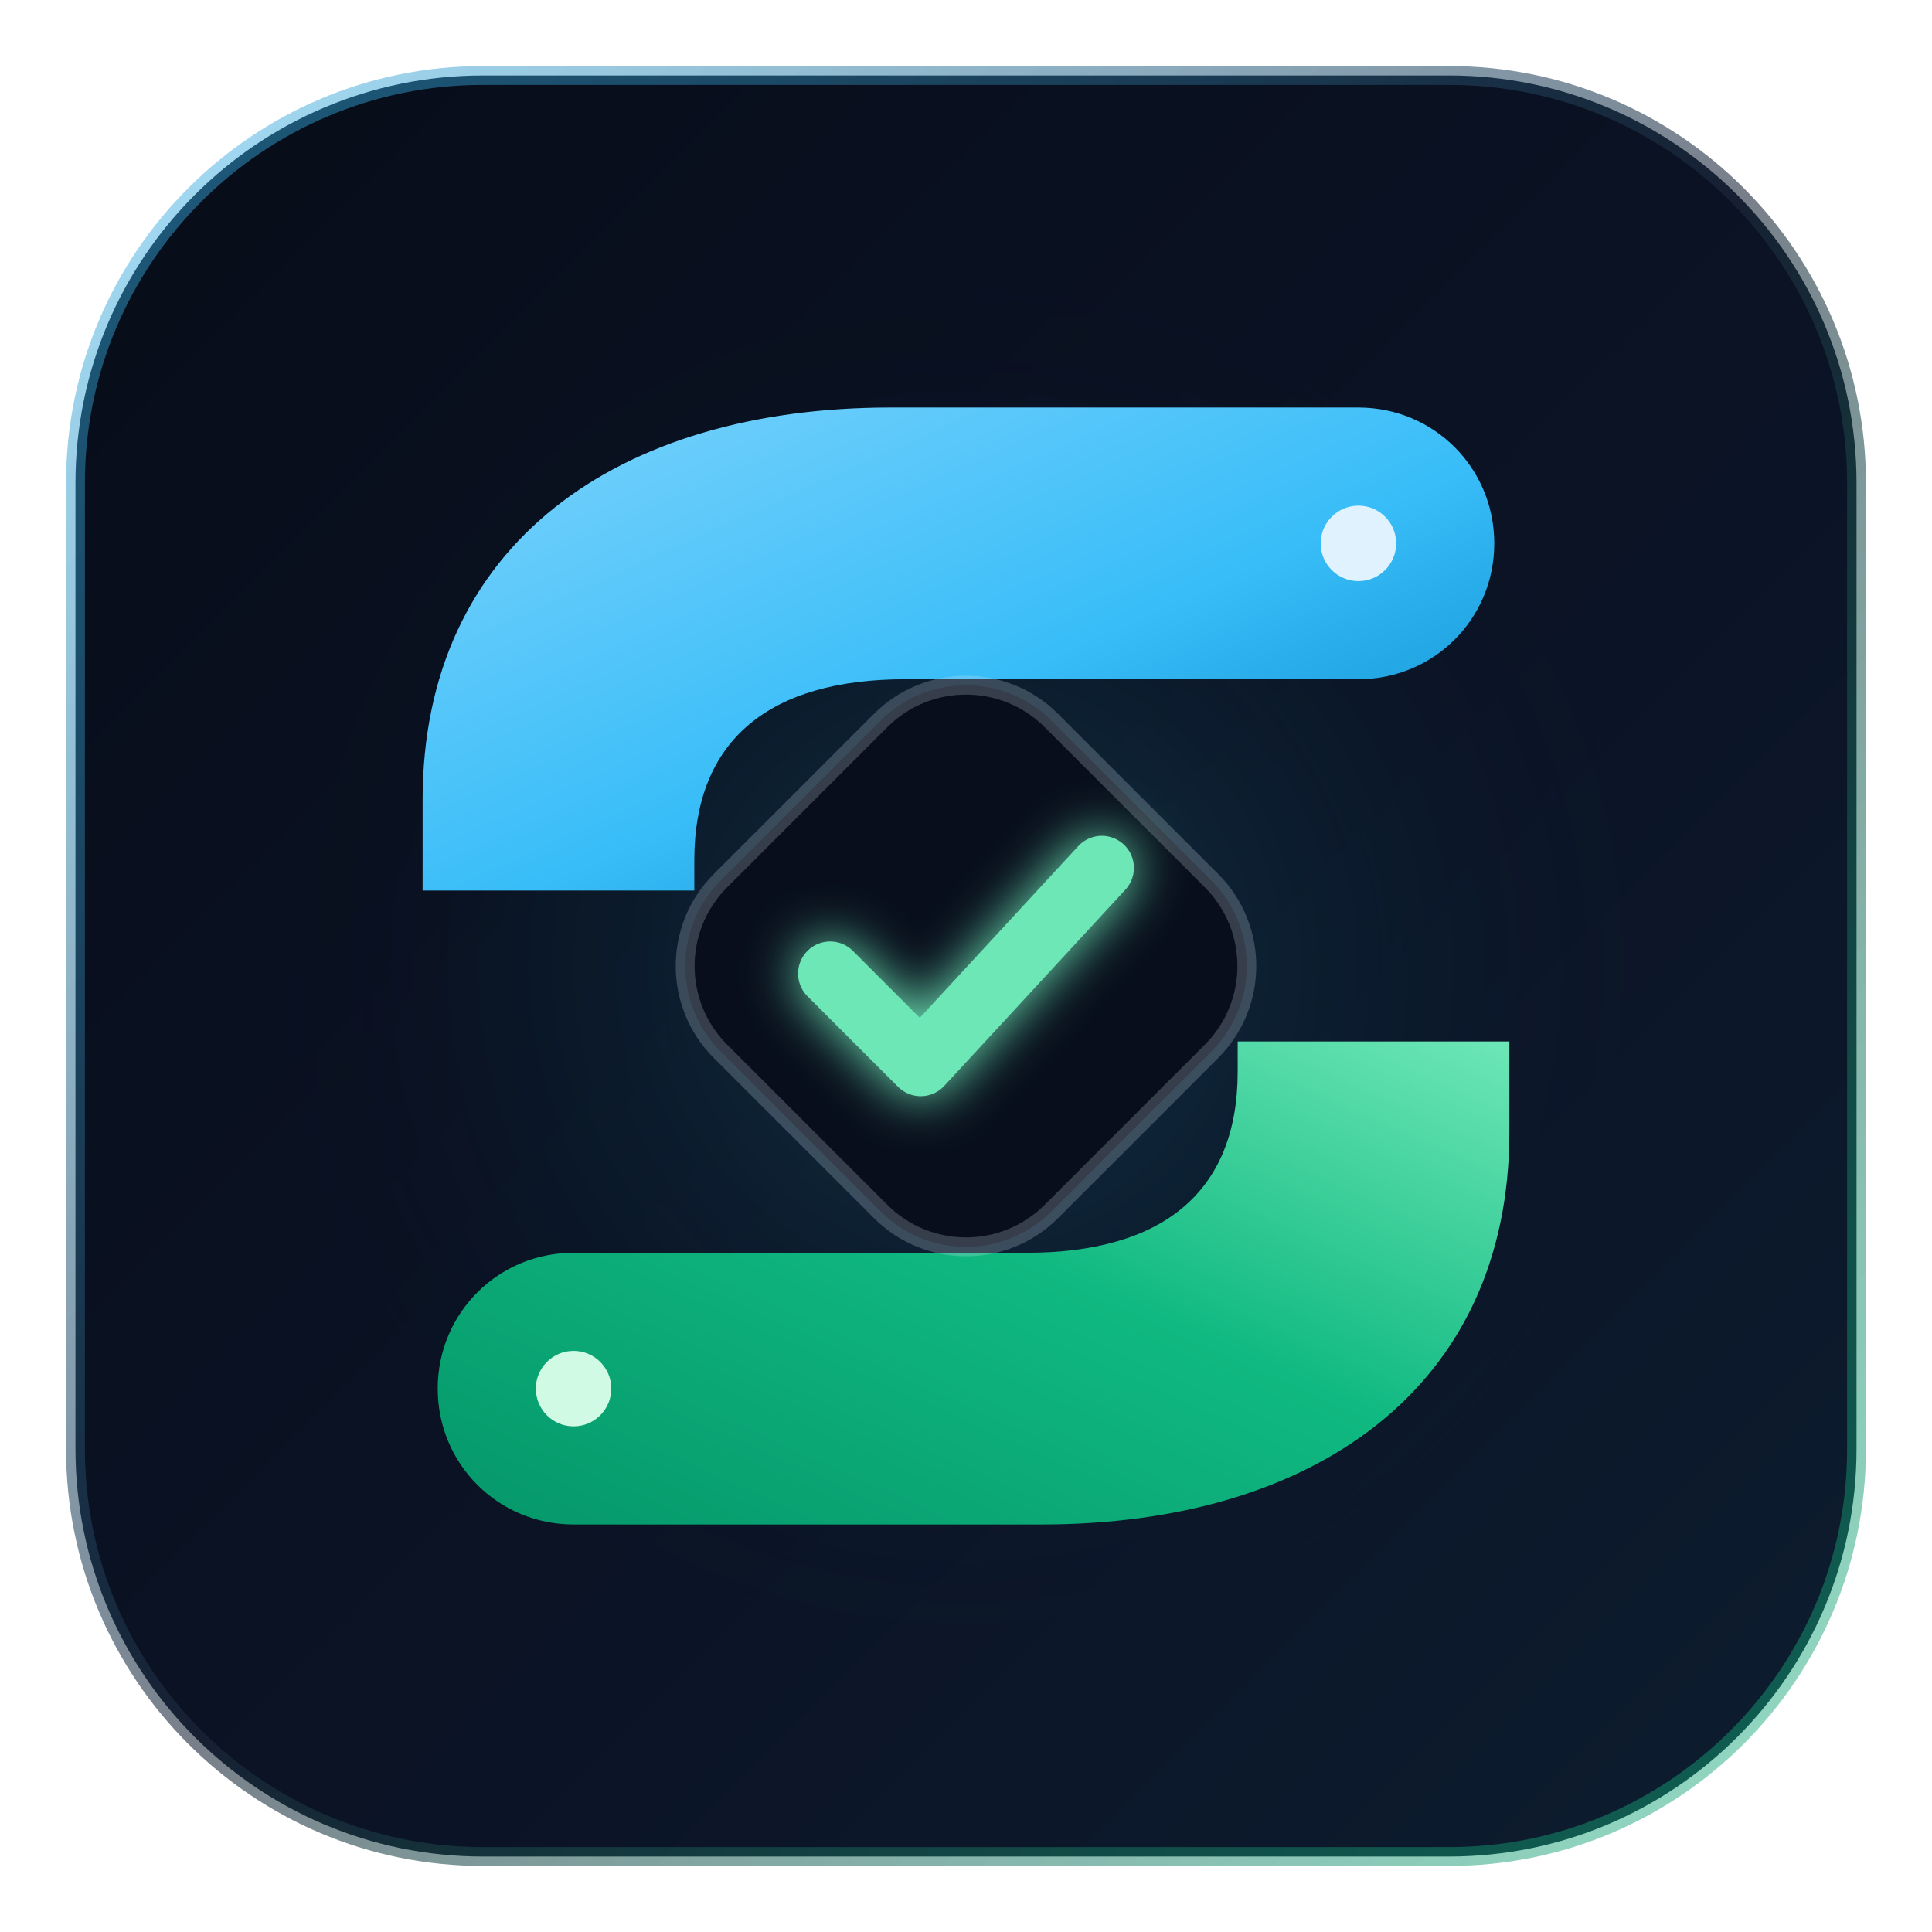
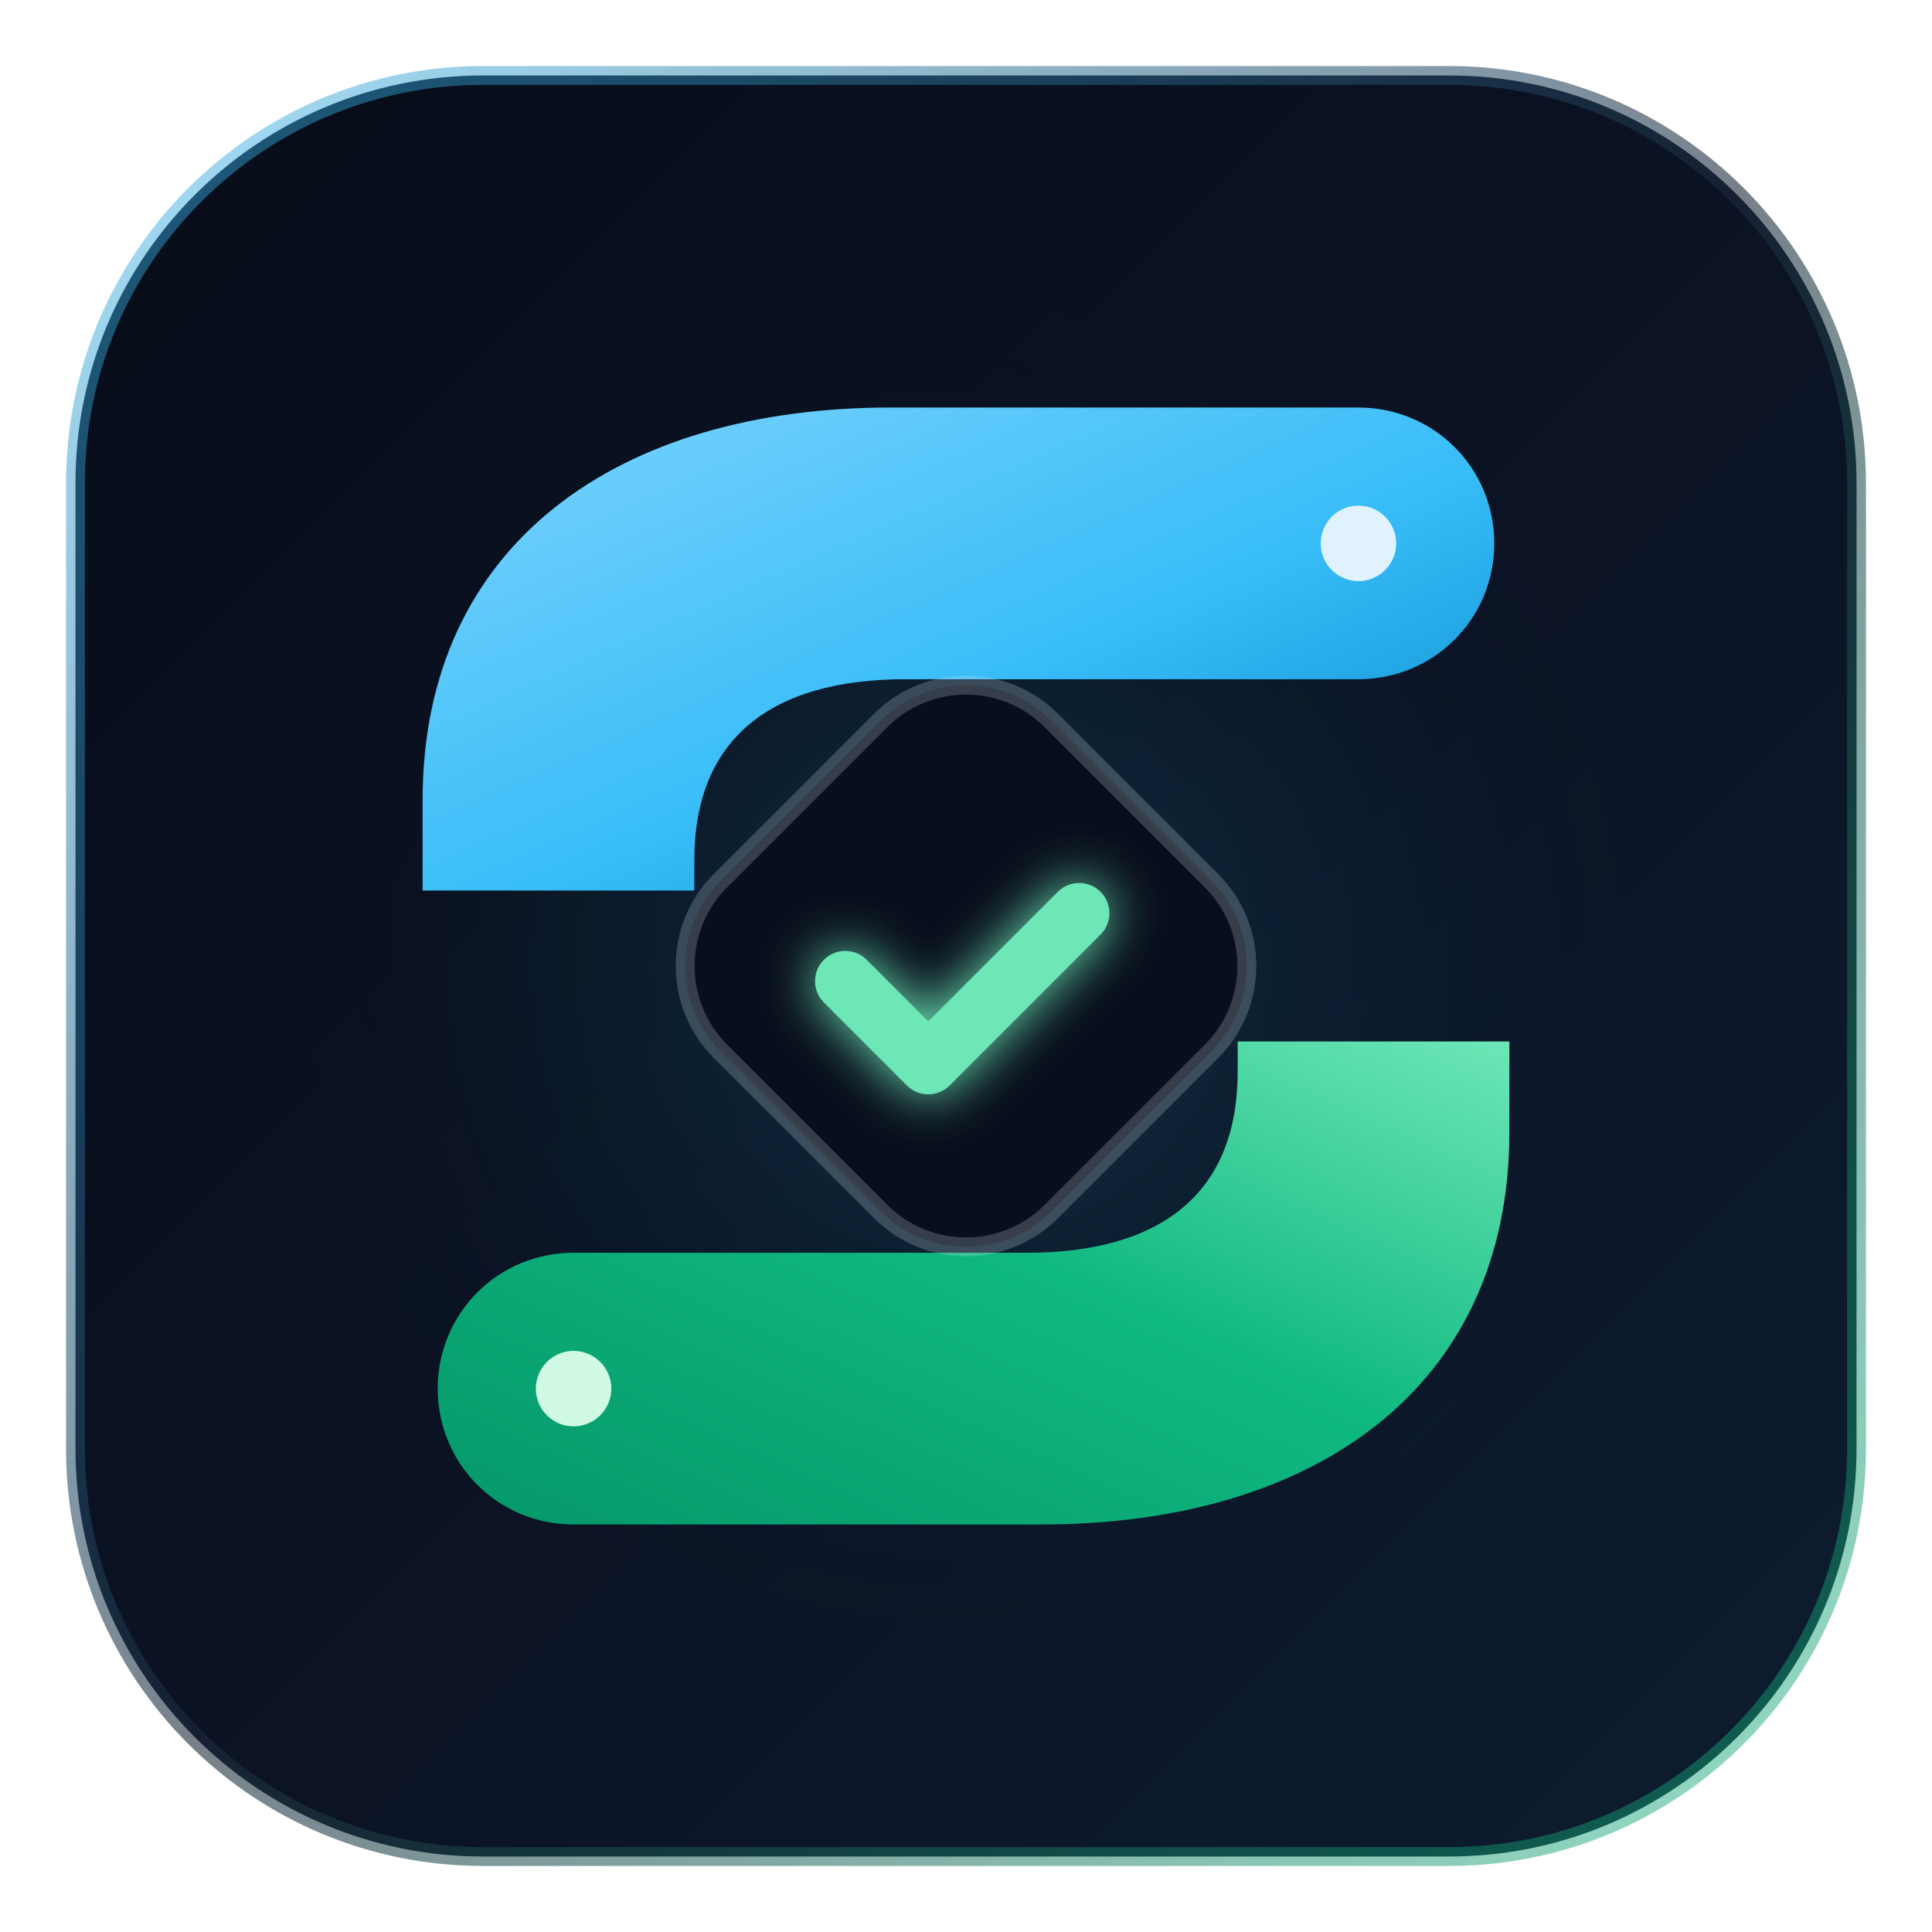
<svg xmlns="http://www.w3.org/2000/svg" viewBox="0 0 256 256" width="256" height="256" role="img" aria-label="CorridorAudit">
  <defs>
    <linearGradient id="bg" x1="0%" y1="0%" x2="100%" y2="100%">
      <stop offset="0%" stop-color="#070C18" />
      <stop offset="55%" stop-color="#0B1325" />
      <stop offset="100%" stop-color="#0D1D30" />
    </linearGradient>
    <linearGradient id="rim" x1="0%" y1="0%" x2="100%" y2="100%">
      <stop offset="0%" stop-color="#38BDF8" stop-opacity="0.45" />
      <stop offset="50%" stop-color="#1E293B" stop-opacity="0.6" />
      <stop offset="100%" stop-color="#10B981" stop-opacity="0.45" />
    </linearGradient>
    <linearGradient id="cyanFlow" x1="0%" y1="0%" x2="100%" y2="100%">
      <stop offset="0%" stop-color="#7DD3FC" />
      <stop offset="55%" stop-color="#38BDF8" />
      <stop offset="100%" stop-color="#0284C7" />
    </linearGradient>
    <linearGradient id="emeraldFlow" x1="0%" y1="100%" x2="100%" y2="0%">
      <stop offset="0%" stop-color="#059669" />
      <stop offset="55%" stop-color="#10B981" />
      <stop offset="100%" stop-color="#6EE7B7" />
    </linearGradient>
    <radialGradient id="ambientGlow" cx="50%" cy="50%" r="50%">
      <stop offset="0%" stop-color="#22D3EE" stop-opacity="0.18" />
      <stop offset="100%" stop-color="#070C18" stop-opacity="0" />
    </radialGradient>
    <filter id="softGlow" filterUnits="userSpaceOnUse" x="0" y="0" width="256" height="256">
      <feGaussianBlur stdDeviation="3.5" result="blur" />
      <feMerge>
        <feMergeNode in="blur" />
        <feMergeNode in="SourceGraphic" />
      </feMerge>
    </filter>
  </defs>
  <rect x="10" y="10" width="236" height="236" rx="54" fill="url(#bg)" stroke="url(#rim)" stroke-width="2.5" />
  <circle cx="128" cy="128" r="96" fill="url(#ambientGlow)" />
  <path d="M56 106 C56 72, 82 54, 118 54 L180 54 C190 54, 198 62, 198 72 C198 82, 190 90, 180 90 L120 90 C102 90, 92 98, 92 114 L92 118 L56 118 Z" fill="url(#cyanFlow)" />
  <path d="M200 150 C200 184, 174 202, 138 202 L76 202 C66 202, 58 194, 58 184 C58 174, 66 166, 76 166 L136 166 C154 166, 164 158, 164 142 L164 138 L200 138 Z" fill="url(#emeraldFlow)" />
  <rect x="97" y="97" width="62" height="62" rx="16" transform="rotate(45 128 128)" fill="#080E1C" stroke="#E2E8F0" stroke-opacity="0.22" stroke-width="2.5" />
-   <path d="M110 129 L122 141 L146 115" fill="none" stroke="#6EE7B7" stroke-width="8.5" stroke-linecap="round" stroke-linejoin="round" filter="url(#softGlow)" />
+   <path d="M112 130 L123 141 L143 121" fill="none" stroke="#6EE7B7" stroke-width="8" stroke-linecap="round" stroke-linejoin="round" filter="url(#softGlow)" />
  <circle cx="180" cy="72" r="5" fill="#E0F2FE" />
  <circle cx="76" cy="184" r="5" fill="#D1FAE5" />
</svg>
